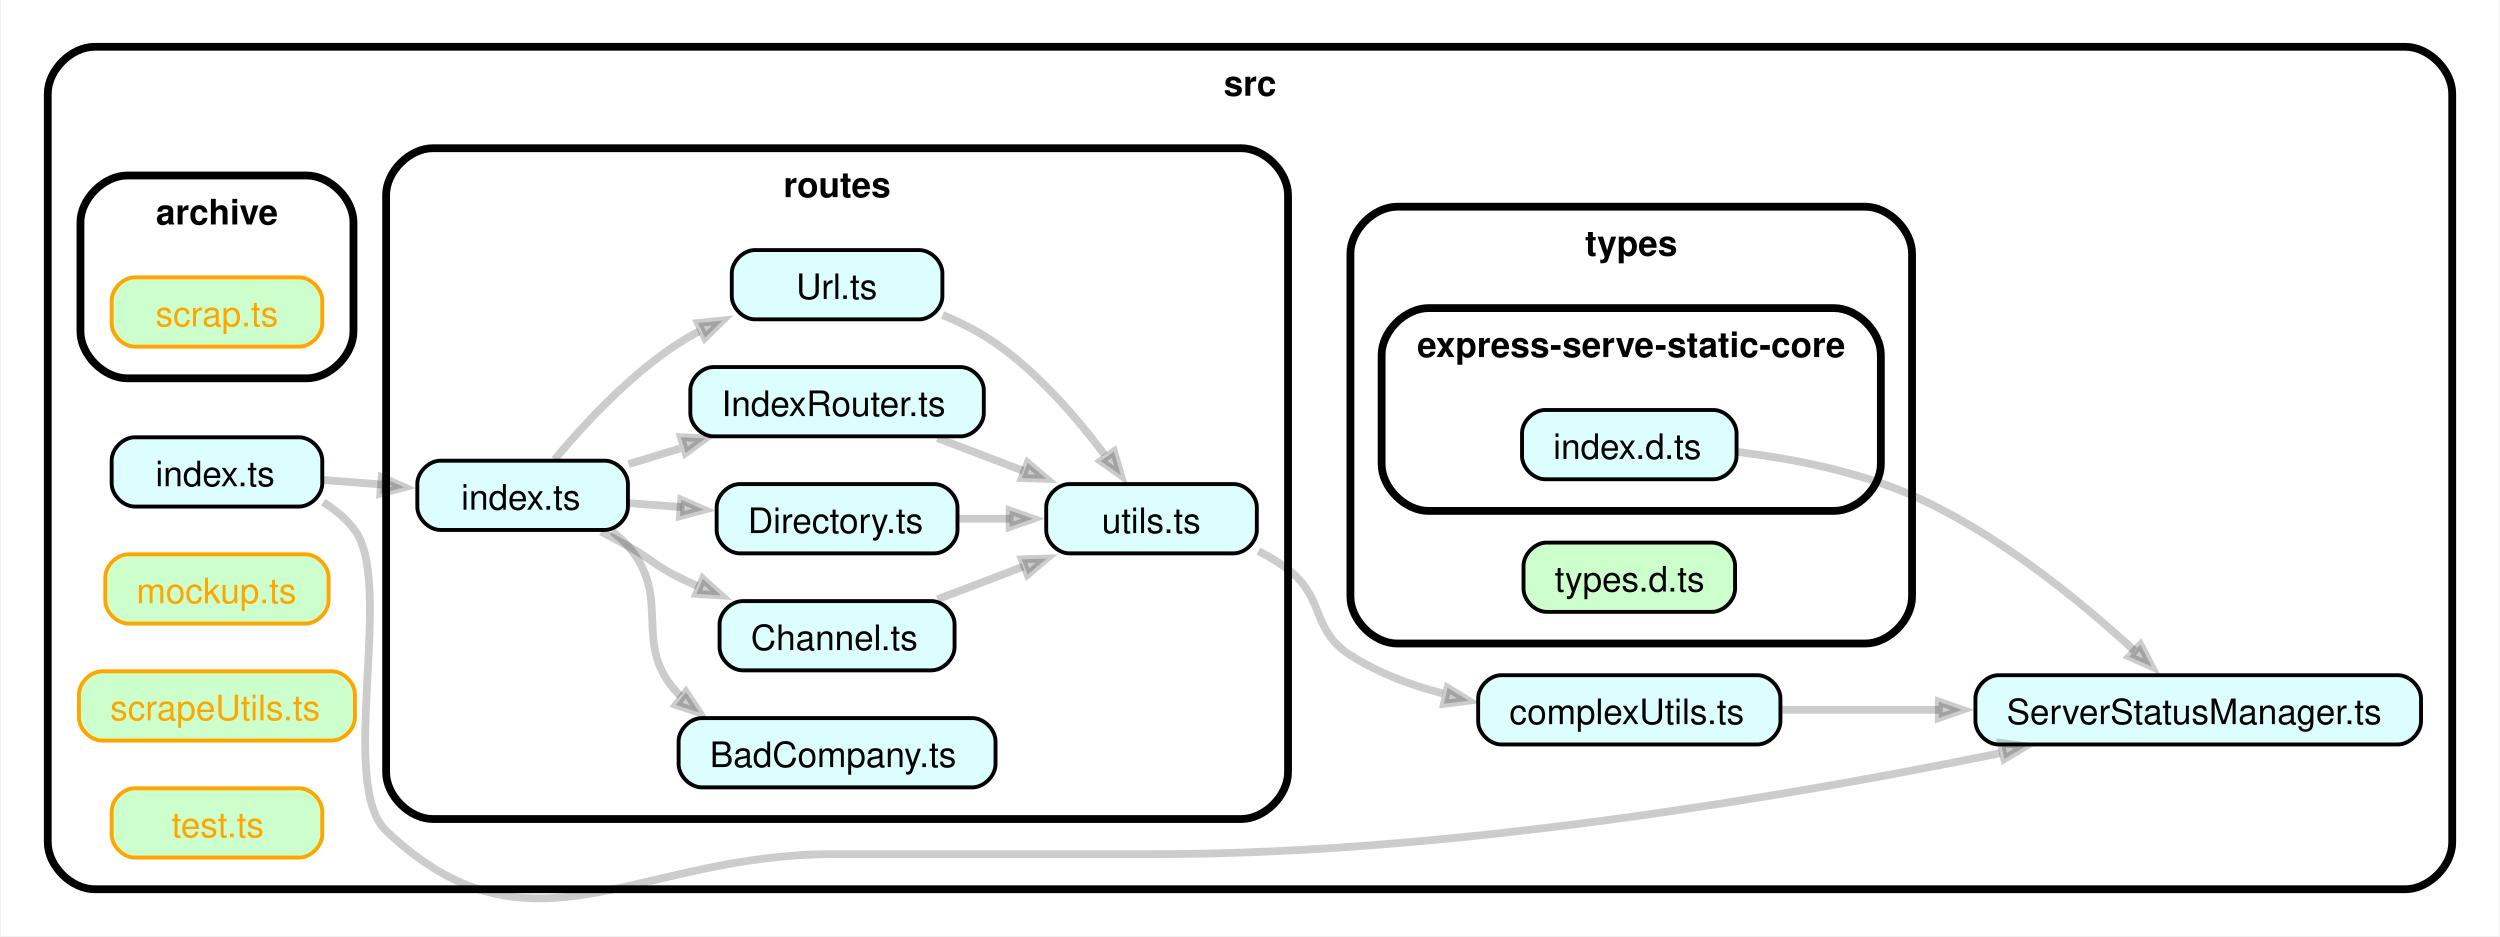
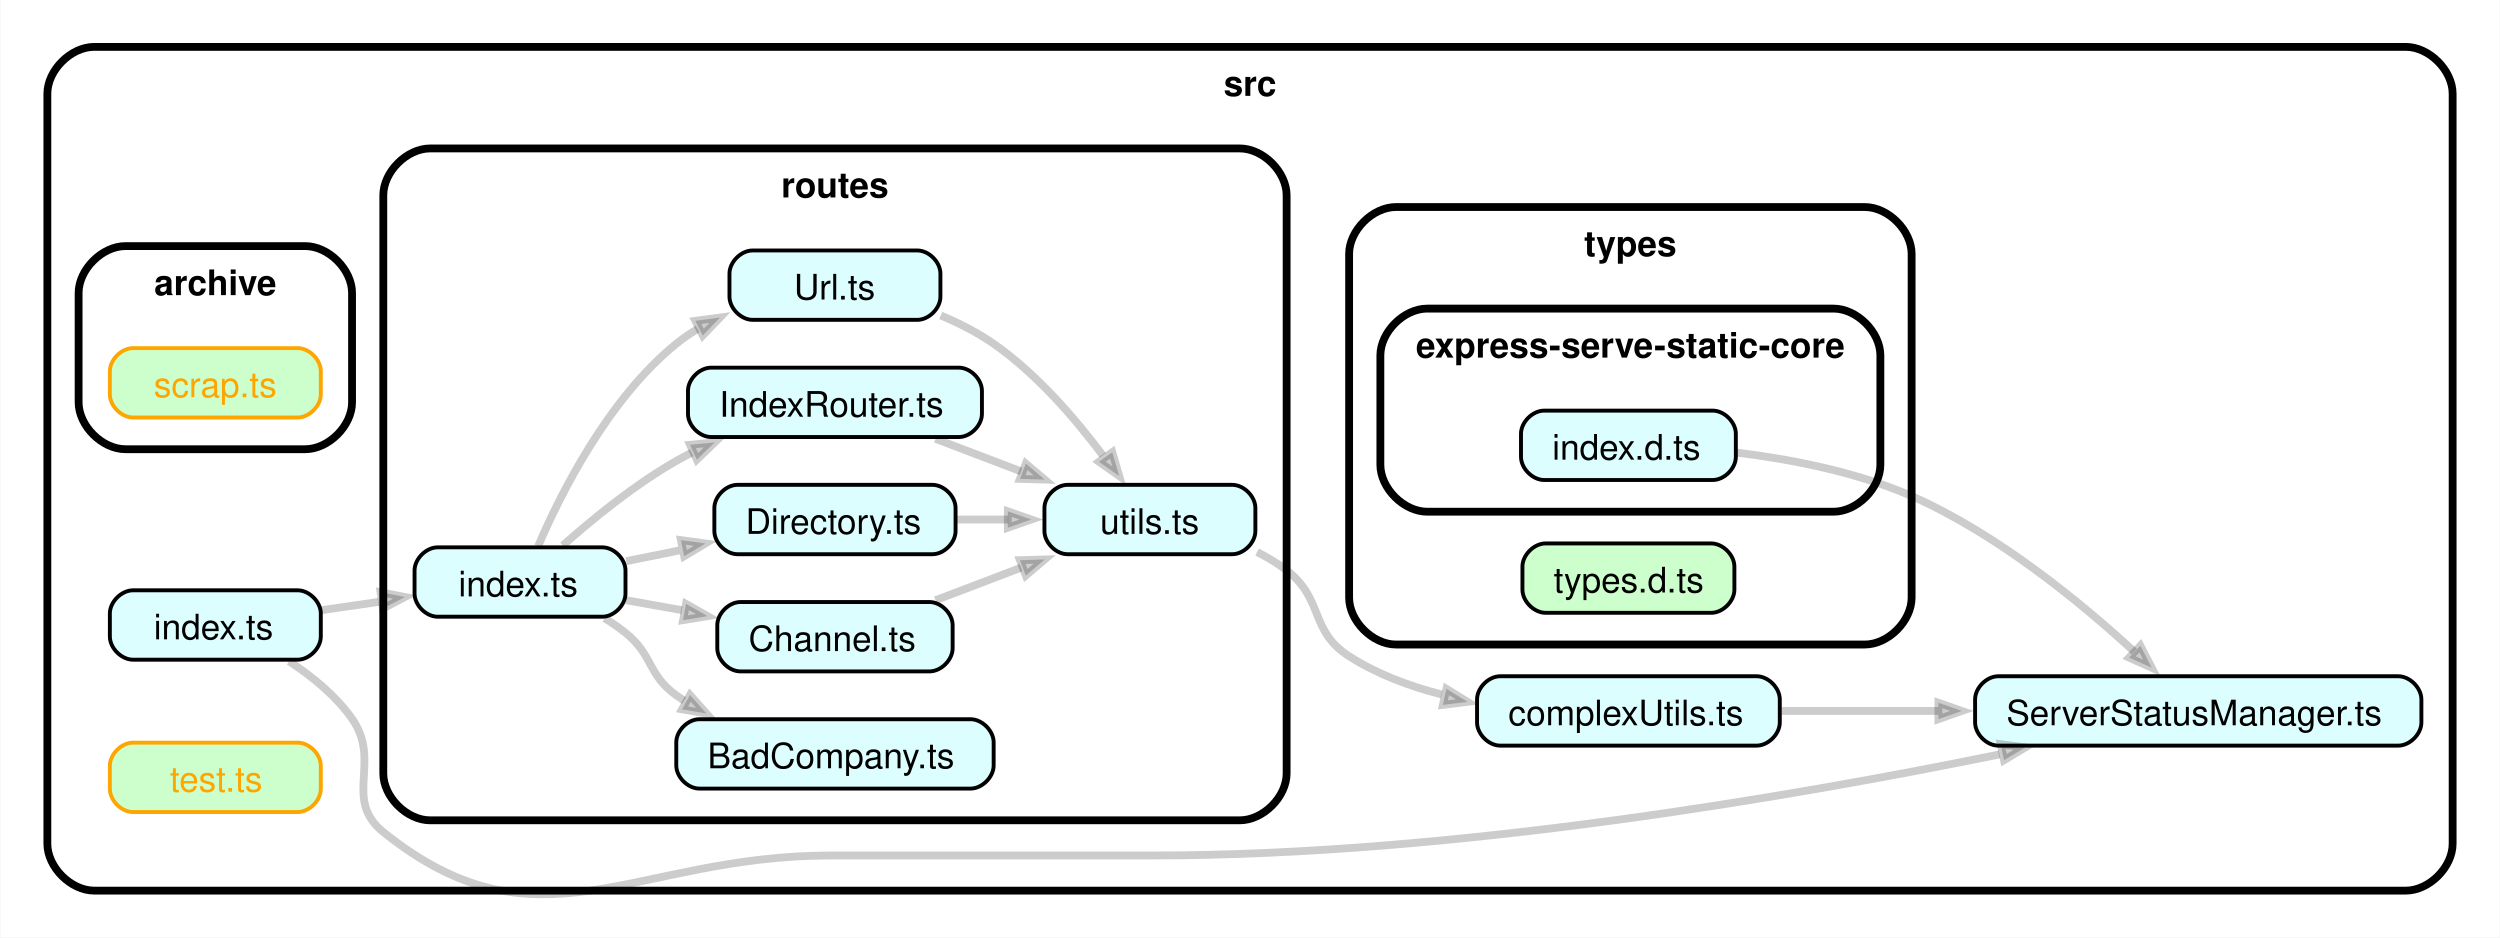
- <svg xmlns="http://www.w3.org/2000/svg" xmlns:xlink="http://www.w3.org/1999/xlink" width="641pt" height="240pt" viewBox="0.00 0.00 640.50 240.00">
+ <svg xmlns="http://www.w3.org/2000/svg" xmlns:xlink="http://www.w3.org/1999/xlink" width="640pt" height="240pt" viewBox="0.00 0.00 639.75 240.00">
  <g id="graph0" class="graph" transform="scale(1 1) rotate(0) translate(4 236)">
-     <polygon fill="white" stroke="none" points="-4,4 -4,-236 636.5,-236 636.5,4 -4,4" />
+     <polygon fill="white" stroke="none" points="-4,4 -4,-236 635.75,-236 635.75,4 -4,4" />
    <g id="clust1" class="cluster">
-       <path fill="#ffffff" stroke="black" stroke-width="2" d="M20,-8C20,-8 612.5,-8 612.5,-8 618.5,-8 624.5,-14 624.5,-20 624.5,-20 624.5,-212 624.5,-212 624.5,-218 618.5,-224 612.5,-224 612.5,-224 20,-224 20,-224 14,-224 8,-218 8,-212 8,-212 8,-20 8,-20 8,-14 14,-8 20,-8" />
-       <text text-anchor="middle" x="316.25" y="-211.45" font-family="Helvetica,sans-Serif" font-weight="bold" font-size="9.00">src</text>
+       <path fill="#ffffff" stroke="black" stroke-width="2" d="M20,-8C20,-8 611.75,-8 611.75,-8 617.75,-8 623.75,-14 623.75,-20 623.75,-20 623.75,-212 623.75,-212 623.75,-218 617.75,-224 611.75,-224 611.75,-224 20,-224 20,-224 14,-224 8,-218 8,-212 8,-212 8,-20 8,-20 8,-14 14,-8 20,-8" />
+       <text text-anchor="middle" x="315.88" y="-211.45" font-family="Helvetica,sans-Serif" font-weight="bold" font-size="9.00">src</text>
+     </g>
+     <g id="clust2" class="cluster">
+       <path fill="#ffffff" stroke="black" stroke-width="2" d="M28,-121C28,-121 74,-121 74,-121 80,-121 86,-127 86,-133 86,-133 86,-161 86,-161 86,-167 80,-173 74,-173 74,-173 28,-173 28,-173 22,-173 16,-167 16,-161 16,-161 16,-133 16,-133 16,-127 22,-121 28,-121" />
+       <text text-anchor="middle" x="51" y="-160.45" font-family="Helvetica,sans-Serif" font-weight="bold" font-size="9.00">archive</text>
    </g>
    <g id="clust3" class="cluster">
-       <path fill="#ffffff" stroke="black" stroke-width="2" d="M106.75,-26C106.75,-26 314,-26 314,-26 320,-26 326,-32 326,-38 326,-38 326,-186 326,-186 326,-192 320,-198 314,-198 314,-198 106.75,-198 106.75,-198 100.75,-198 94.75,-192 94.75,-186 94.75,-186 94.75,-38 94.75,-38 94.75,-32 100.75,-26 106.75,-26" />
-       <text text-anchor="middle" x="210.38" y="-185.45" font-family="Helvetica,sans-Serif" font-weight="bold" font-size="9.00">routes</text>
+       <path fill="#ffffff" stroke="black" stroke-width="2" d="M106,-26C106,-26 313.25,-26 313.25,-26 319.25,-26 325.25,-32 325.25,-38 325.25,-38 325.25,-186 325.25,-186 325.25,-192 319.25,-198 313.25,-198 313.25,-198 106,-198 106,-198 100,-198 94,-192 94,-186 94,-186 94,-38 94,-38 94,-32 100,-26 106,-26" />
+       <text text-anchor="middle" x="209.62" y="-185.45" font-family="Helvetica,sans-Serif" font-weight="bold" font-size="9.00">routes</text>
    </g>
    <g id="clust4" class="cluster">
-       <path fill="#ffffff" stroke="black" stroke-width="2" d="M354,-71C354,-71 474,-71 474,-71 480,-71 486,-77 486,-83 486,-83 486,-171 486,-171 486,-177 480,-183 474,-183 474,-183 354,-183 354,-183 348,-183 342,-177 342,-171 342,-171 342,-83 342,-83 342,-77 348,-71 354,-71" />
-       <text text-anchor="middle" x="414" y="-170.45" font-family="Helvetica,sans-Serif" font-weight="bold" font-size="9.00">types</text>
+       <path fill="#ffffff" stroke="black" stroke-width="2" d="M353.25,-71C353.25,-71 473.25,-71 473.25,-71 479.25,-71 485.25,-77 485.25,-83 485.25,-83 485.25,-171 485.25,-171 485.25,-177 479.25,-183 473.25,-183 473.25,-183 353.25,-183 353.25,-183 347.25,-183 341.25,-177 341.25,-171 341.25,-171 341.25,-83 341.25,-83 341.25,-77 347.25,-71 353.25,-71" />
+       <text text-anchor="middle" x="413.25" y="-170.45" font-family="Helvetica,sans-Serif" font-weight="bold" font-size="9.00">types</text>
    </g>
    <g id="clust5" class="cluster">
-       <path fill="#ffffff" stroke="black" stroke-width="2" d="M362,-105C362,-105 466,-105 466,-105 472,-105 478,-111 478,-117 478,-117 478,-145 478,-145 478,-151 472,-157 466,-157 466,-157 362,-157 362,-157 356,-157 350,-151 350,-145 350,-145 350,-117 350,-117 350,-111 356,-105 362,-105" />
-       <text text-anchor="middle" x="414" y="-144.45" font-family="Helvetica,sans-Serif" font-weight="bold" font-size="9.00">express-serve-static-core</text>
-     </g>
-     <g id="clust2" class="cluster">
-       <path fill="#ffffff" stroke="black" stroke-width="2" d="M28.38,-139C28.38,-139 74.38,-139 74.38,-139 80.38,-139 86.38,-145 86.38,-151 86.38,-151 86.38,-179 86.38,-179 86.38,-185 80.38,-191 74.38,-191 74.38,-191 28.38,-191 28.38,-191 22.38,-191 16.38,-185 16.38,-179 16.38,-179 16.38,-151 16.38,-151 16.38,-145 22.38,-139 28.38,-139" />
-       <text text-anchor="middle" x="51.38" y="-178.45" font-family="Helvetica,sans-Serif" font-weight="bold" font-size="9.00">archive</text>
+       <path fill="#ffffff" stroke="black" stroke-width="2" d="M361.25,-105C361.25,-105 465.25,-105 465.25,-105 471.25,-105 477.25,-111 477.25,-117 477.25,-117 477.25,-145 477.25,-145 477.25,-151 471.25,-157 465.25,-157 465.25,-157 361.25,-157 361.25,-157 355.25,-157 349.25,-151 349.25,-145 349.25,-145 349.25,-117 349.25,-117 349.25,-111 355.25,-105 361.25,-105" />
+       <text text-anchor="middle" x="413.25" y="-144.45" font-family="Helvetica,sans-Serif" font-weight="bold" font-size="9.00">express-serve-static-core</text>
    </g>
    <g id="node1" class="node">
      <g id="a_node1">
        <a xlink:href="src/ServerStatusManager.ts" xlink:title="ServerStatusManager.ts">
-           <path fill="#ddfeff" stroke="black" d="M610.58,-62.88C610.58,-62.88 508.17,-62.88 508.17,-62.88 505.21,-62.88 502.25,-59.92 502.25,-56.96 502.25,-56.96 502.25,-51.04 502.25,-51.04 502.25,-48.08 505.21,-45.12 508.17,-45.12 508.17,-45.12 610.58,-45.12 610.58,-45.12 613.54,-45.12 616.5,-48.08 616.5,-51.04 616.5,-51.04 616.5,-56.96 616.5,-56.96 616.5,-59.92 613.54,-62.88 610.58,-62.88" />
-           <text text-anchor="start" x="510.25" y="-50.33" font-family="Helvetica,sans-Serif" font-size="9.00">ServerStatusManager.ts</text>
+           <path fill="#ddfeff" stroke="black" d="M609.83,-62.88C609.83,-62.88 507.42,-62.88 507.42,-62.88 504.46,-62.88 501.5,-59.92 501.5,-56.96 501.5,-56.96 501.5,-51.04 501.5,-51.04 501.5,-48.08 504.46,-45.12 507.42,-45.12 507.42,-45.12 609.83,-45.12 609.83,-45.12 612.79,-45.12 615.75,-48.08 615.75,-51.04 615.75,-51.04 615.75,-56.96 615.75,-56.96 615.75,-59.92 612.79,-62.88 609.83,-62.88" />
+           <text text-anchor="start" x="509.5" y="-50.33" font-family="Helvetica,sans-Serif" font-size="9.00">ServerStatusManager.ts</text>
        </a>
      </g>
    </g>
    <g id="node2" class="node">
      <g id="a_node2">
        <a xlink:href="src/archive/scrap.ts" xlink:title="no-orphans">
-           <path fill="#ccffcc" stroke="orange" d="M72.46,-164.88C72.46,-164.88 30.29,-164.88 30.29,-164.88 27.33,-164.88 24.38,-161.92 24.38,-158.96 24.38,-158.96 24.38,-153.04 24.38,-153.04 24.38,-150.08 27.33,-147.12 30.29,-147.12 30.29,-147.12 72.46,-147.12 72.46,-147.12 75.42,-147.12 78.38,-150.08 78.38,-153.04 78.38,-153.04 78.38,-158.96 78.38,-158.96 78.38,-161.92 75.42,-164.88 72.46,-164.88" />
-           <text text-anchor="start" x="35.62" y="-152.32" font-family="Helvetica,sans-Serif" font-size="9.00" fill="orange">scrap.ts</text>
+           <path fill="#ccffcc" stroke="orange" d="M72.08,-146.88C72.08,-146.88 29.92,-146.88 29.92,-146.88 26.96,-146.88 24,-143.92 24,-140.96 24,-140.96 24,-135.04 24,-135.04 24,-132.08 26.96,-129.12 29.92,-129.12 29.92,-129.12 72.08,-129.12 72.08,-129.12 75.04,-129.12 78,-132.08 78,-135.04 78,-135.04 78,-140.96 78,-140.96 78,-143.92 75.04,-146.88 72.08,-146.88" />
+           <text text-anchor="start" x="35.25" y="-134.32" font-family="Helvetica,sans-Serif" font-size="9.00" fill="orange">scrap.ts</text>
        </a>
      </g>
    </g>
    <g id="node3" class="node">
      <g id="a_node3">
        <a xlink:href="src/complexUtils.ts" xlink:title="complexUtils.ts">
-           <path fill="#ddfeff" stroke="black" d="M446.33,-62.88C446.33,-62.88 380.67,-62.88 380.67,-62.88 377.71,-62.88 374.75,-59.92 374.75,-56.96 374.75,-56.96 374.75,-51.04 374.75,-51.04 374.75,-48.08 377.71,-45.12 380.67,-45.12 380.67,-45.12 446.33,-45.12 446.33,-45.12 449.29,-45.12 452.25,-48.08 452.25,-51.04 452.25,-51.04 452.25,-56.96 452.25,-56.96 452.25,-59.92 449.29,-62.88 446.33,-62.88" />
-           <text text-anchor="start" x="382.75" y="-50.33" font-family="Helvetica,sans-Serif" font-size="9.00">complexUtils.ts</text>
+           <path fill="#ddfeff" stroke="black" d="M445.58,-62.88C445.58,-62.88 379.92,-62.88 379.92,-62.88 376.96,-62.88 374,-59.92 374,-56.96 374,-56.96 374,-51.04 374,-51.04 374,-48.08 376.96,-45.12 379.92,-45.12 379.92,-45.12 445.58,-45.12 445.58,-45.12 448.54,-45.12 451.5,-48.08 451.5,-51.04 451.5,-51.04 451.5,-56.96 451.5,-56.96 451.5,-59.92 448.54,-62.88 445.58,-62.88" />
+           <text text-anchor="start" x="382" y="-50.33" font-family="Helvetica,sans-Serif" font-size="9.00">complexUtils.ts</text>
        </a>
      </g>
    </g>
    <g id="edge1" class="edge">
-       <path fill="none" stroke="#000000" stroke-width="2" stroke-opacity="0.2" d="M452.68,-54C465.04,-54 479.12,-54 492.88,-54" />
-       <polygon fill="#000000" fill-opacity="0.2" stroke="#000000" stroke-width="2" stroke-opacity="0.2" points="492.86,-56.1 498.86,-54 492.86,-51.9 492.86,-56.1" />
+       <path fill="none" stroke="#000000" stroke-width="2" stroke-opacity="0.2" d="M451.93,-54C464.29,-54 478.37,-54 492.13,-54" />
+       <polygon fill="#000000" fill-opacity="0.2" stroke="#000000" stroke-width="2" stroke-opacity="0.2" points="492.11,-56.1 498.11,-54 492.11,-51.9 492.11,-56.1" />
    </g>
    <g id="node4" class="node">
      <g id="a_node4">
        <a xlink:href="src/index.ts" xlink:title="index.ts">
-           <path fill="#ddfeff" stroke="black" d="M72.46,-123.88C72.46,-123.88 30.29,-123.88 30.29,-123.88 27.33,-123.88 24.38,-120.92 24.38,-117.96 24.38,-117.96 24.38,-112.04 24.38,-112.04 24.38,-109.08 27.33,-106.12 30.29,-106.12 30.29,-106.12 72.46,-106.12 72.46,-106.12 75.42,-106.12 78.38,-109.08 78.38,-112.04 78.38,-112.04 78.38,-117.96 78.38,-117.96 78.38,-120.92 75.42,-123.88 72.46,-123.88" />
-           <text text-anchor="start" x="35.62" y="-111.33" font-family="Helvetica,sans-Serif" font-size="9.00">index.ts</text>
+           <path fill="#ddfeff" stroke="black" d="M72.08,-84.88C72.08,-84.88 29.92,-84.88 29.92,-84.88 26.96,-84.88 24,-81.92 24,-78.96 24,-78.96 24,-73.04 24,-73.04 24,-70.08 26.96,-67.12 29.92,-67.12 29.92,-67.12 72.08,-67.12 72.08,-67.12 75.04,-67.12 78,-70.08 78,-73.04 78,-73.04 78,-78.96 78,-78.96 78,-81.92 75.04,-84.88 72.08,-84.88" />
+           <text text-anchor="start" x="35.25" y="-72.33" font-family="Helvetica,sans-Serif" font-size="9.00">index.ts</text>
        </a>
      </g>
    </g>
    <g id="edge3" class="edge">
-       <path fill="none" stroke="#000000" stroke-width="2" stroke-opacity="0.2" d="M78.59,-107.23C81.74,-105.32 84.6,-102.94 86.75,-100 96.91,-86.11 82.28,-34.85 94.75,-23 131.73,12.14 158.36,-17 209.38,-17 209.38,-17 209.38,-17 292,-17 368.07,-17 455.21,-31.99 508.52,-42.88" />
-       <polygon fill="#000000" fill-opacity="0.2" stroke="#000000" stroke-width="2" stroke-opacity="0.2" points="508.79,-45.5 515.1,-44.66 509.65,-41.39 508.79,-45.5" />
+       <path fill="none" stroke="#000000" stroke-width="2" stroke-opacity="0.2" d="M69.86,-66.71C75.75,-62.87 81.85,-57.91 86,-52 93.69,-41.06 83.58,-31.38 94,-23 133.76,8.96 157.61,-17 208.62,-17 208.62,-17 208.62,-17 291.25,-17 367.32,-17 454.46,-31.99 507.77,-42.88" />
+       <polygon fill="#000000" fill-opacity="0.2" stroke="#000000" stroke-width="2" stroke-opacity="0.2" points="508.04,-45.5 514.35,-44.66 508.9,-41.39 508.04,-45.5" />
    </g>
    <g id="node5" class="node">
      <g id="a_node5">
        <a xlink:href="src/routes/index.ts" xlink:title="index.ts">
-           <path fill="#ddfeff" stroke="black" d="M150.83,-117.88C150.83,-117.88 108.67,-117.88 108.67,-117.88 105.71,-117.88 102.75,-114.92 102.75,-111.96 102.75,-111.96 102.75,-106.04 102.75,-106.04 102.75,-103.08 105.71,-100.12 108.67,-100.12 108.67,-100.12 150.83,-100.12 150.83,-100.12 153.79,-100.12 156.75,-103.08 156.75,-106.04 156.75,-106.04 156.75,-111.96 156.75,-111.96 156.75,-114.92 153.79,-117.88 150.83,-117.88" />
-           <text text-anchor="start" x="114" y="-105.33" font-family="Helvetica,sans-Serif" font-size="9.00">index.ts</text>
+           <path fill="#ddfeff" stroke="black" d="M150.08,-95.88C150.08,-95.88 107.92,-95.88 107.92,-95.88 104.96,-95.88 102,-92.92 102,-89.96 102,-89.96 102,-84.04 102,-84.04 102,-81.08 104.96,-78.12 107.92,-78.12 107.92,-78.12 150.08,-78.12 150.08,-78.12 153.04,-78.12 156,-81.08 156,-84.04 156,-84.04 156,-89.96 156,-89.96 156,-92.92 153.04,-95.88 150.08,-95.88" />
+           <text text-anchor="start" x="113.25" y="-83.33" font-family="Helvetica,sans-Serif" font-size="9.00">index.ts</text>
        </a>
      </g>
    </g>
    <g id="edge2" class="edge">
-       <path fill="none" stroke="#000000" stroke-width="2" stroke-opacity="0.2" d="M78.66,-112.94C83.46,-112.56 88.54,-112.16 93.55,-111.77" />
-       <polygon fill="#000000" fill-opacity="0.2" stroke="#000000" stroke-width="2" stroke-opacity="0.2" points="93.6,-113.63 99.42,-111.07 93.27,-109.45 93.6,-113.63" />
+       <path fill="none" stroke="#000000" stroke-width="2" stroke-opacity="0.2" d="M78.15,-79.79C82.88,-80.47 87.87,-81.19 92.8,-81.91" />
+       <polygon fill="#000000" fill-opacity="0.2" stroke="#000000" stroke-width="2" stroke-opacity="0.2" points="93.3,-84.39 99.54,-83.17 93.9,-80.23 93.3,-84.39" />
    </g>
-     <g id="node7" class="node">
-       <g id="a_node7">
+     <g id="node6" class="node">
+       <g id="a_node6">
        <a xlink:href="src/routes/BadCompany.ts" xlink:title="BadCompany.ts">
-           <path fill="#ddfeff" stroke="black" d="M245.08,-51.88C245.08,-51.88 175.67,-51.88 175.67,-51.88 172.71,-51.88 169.75,-48.92 169.75,-45.96 169.75,-45.96 169.75,-40.04 169.75,-40.04 169.75,-37.08 172.71,-34.12 175.67,-34.12 175.67,-34.12 245.08,-34.12 245.08,-34.12 248.04,-34.12 251,-37.08 251,-40.04 251,-40.04 251,-45.96 251,-45.96 251,-48.92 248.04,-51.88 245.08,-51.88" />
-           <text text-anchor="start" x="177.75" y="-39.33" font-family="Helvetica,sans-Serif" font-size="9.00">BadCompany.ts</text>
+           <path fill="#ddfeff" stroke="black" d="M244.33,-51.88C244.33,-51.88 174.92,-51.88 174.92,-51.88 171.96,-51.88 169,-48.92 169,-45.96 169,-45.96 169,-40.04 169,-40.04 169,-37.08 171.96,-34.12 174.92,-34.12 174.92,-34.12 244.33,-34.12 244.33,-34.12 247.29,-34.12 250.25,-37.08 250.25,-40.04 250.25,-40.04 250.25,-45.96 250.25,-45.96 250.25,-48.92 247.29,-51.88 244.33,-51.88" />
+           <text text-anchor="start" x="177" y="-39.33" font-family="Helvetica,sans-Serif" font-size="9.00">BadCompany.ts</text>
        </a>
      </g>
    </g>
    <g id="edge8" class="edge">
-       <path fill="none" stroke="#000000" stroke-width="2" stroke-opacity="0.2" d="M152.7,-99.73C154.18,-98.61 155.55,-97.37 156.75,-96 168.5,-82.56 157.33,-70.82 169.75,-58 169.88,-57.86 170.02,-57.72 170.16,-57.59" />
-       <polygon fill="#000000" fill-opacity="0.2" stroke="#000000" stroke-width="2" stroke-opacity="0.2" points="171.62,-58.58 175.1,-53.27 169.06,-55.25 171.62,-58.58" />
+       <path fill="none" stroke="#000000" stroke-width="2" stroke-opacity="0.2" d="M150.66,-77.72C152.54,-76.57 154.35,-75.33 156,-74 163.15,-68.27 161.57,-63.36 169,-58 169.65,-57.53 170.32,-57.07 171,-56.63" />
+       <polygon fill="#000000" fill-opacity="0.2" stroke="#000000" stroke-width="2" stroke-opacity="0.2" points="172.51,-58.08 176.74,-53.33 170.47,-54.41 172.51,-58.08" />
    </g>
-     <g id="node8" class="node">
-       <g id="a_node8">
+     <g id="node7" class="node">
+       <g id="a_node7">
        <a xlink:href="src/routes/Channel.ts" xlink:title="Channel.ts">
-           <path fill="#ddfeff" stroke="black" d="M234.58,-81.88C234.58,-81.88 186.17,-81.88 186.17,-81.88 183.21,-81.88 180.25,-78.92 180.25,-75.96 180.25,-75.96 180.25,-70.04 180.25,-70.04 180.25,-67.08 183.21,-64.12 186.17,-64.12 186.17,-64.12 234.58,-64.12 234.58,-64.12 237.54,-64.12 240.5,-67.08 240.5,-70.04 240.5,-70.04 240.5,-75.96 240.5,-75.96 240.5,-78.92 237.54,-81.88 234.58,-81.88" />
-           <text text-anchor="start" x="188.25" y="-69.33" font-family="Helvetica,sans-Serif" font-size="9.00">Channel.ts</text>
+           <path fill="#ddfeff" stroke="black" d="M233.83,-81.88C233.83,-81.88 185.42,-81.88 185.42,-81.88 182.46,-81.88 179.5,-78.92 179.5,-75.96 179.5,-75.96 179.5,-70.04 179.5,-70.04 179.5,-67.08 182.46,-64.12 185.42,-64.12 185.42,-64.12 233.83,-64.12 233.83,-64.12 236.79,-64.12 239.75,-67.08 239.75,-70.04 239.75,-70.04 239.75,-75.96 239.75,-75.96 239.75,-78.92 236.79,-81.88 233.83,-81.88" />
+           <text text-anchor="start" x="187.5" y="-69.33" font-family="Helvetica,sans-Serif" font-size="9.00">Channel.ts</text>
        </a>
      </g>
    </g>
    <g id="edge9" class="edge">
-       <path fill="none" stroke="#000000" stroke-width="2" stroke-opacity="0.2" d="M149.88,-99.68C152.21,-98.47 154.54,-97.23 156.75,-96 162.68,-92.7 163.66,-90.99 169.75,-88 171.28,-87.25 172.87,-86.5 174.48,-85.78" />
-       <polygon fill="#000000" fill-opacity="0.2" stroke="#000000" stroke-width="2" stroke-opacity="0.2" points="175.94,-87.59 180.65,-83.32 174.3,-83.73 175.94,-87.59" />
+       <path fill="none" stroke="#000000" stroke-width="2" stroke-opacity="0.2" d="M156.18,-82.34C160.76,-81.52 165.61,-80.66 170.43,-79.8" />
+       <polygon fill="#000000" fill-opacity="0.2" stroke="#000000" stroke-width="2" stroke-opacity="0.2" points="171.49,-81.39 177.03,-78.27 170.75,-77.25 171.49,-81.39" />
    </g>
-     <g id="node10" class="node">
-       <g id="a_node10">
+     <g id="node9" class="node">
+       <g id="a_node9">
        <a xlink:href="src/routes/Directory.ts" xlink:title="Directory.ts">
-           <path fill="#ddfeff" stroke="black" d="M235.33,-111.88C235.33,-111.88 185.42,-111.88 185.42,-111.88 182.46,-111.88 179.5,-108.92 179.5,-105.96 179.5,-105.96 179.5,-100.04 179.5,-100.04 179.5,-97.08 182.46,-94.12 185.42,-94.12 185.42,-94.12 235.33,-94.12 235.33,-94.12 238.29,-94.12 241.25,-97.08 241.25,-100.04 241.25,-100.04 241.25,-105.96 241.25,-105.96 241.25,-108.92 238.29,-111.88 235.33,-111.88" />
-           <text text-anchor="start" x="187.5" y="-99.33" font-family="Helvetica,sans-Serif" font-size="9.00">Directory.ts</text>
+           <path fill="#ddfeff" stroke="black" d="M234.58,-111.88C234.58,-111.88 184.67,-111.88 184.67,-111.88 181.71,-111.88 178.75,-108.92 178.75,-105.96 178.75,-105.96 178.75,-100.04 178.75,-100.04 178.75,-97.08 181.71,-94.12 184.67,-94.12 184.67,-94.12 234.58,-94.12 234.58,-94.12 237.54,-94.12 240.5,-97.08 240.5,-100.04 240.5,-100.04 240.5,-105.96 240.5,-105.96 240.5,-108.92 237.54,-111.88 234.58,-111.88" />
+           <text text-anchor="start" x="186.75" y="-99.33" font-family="Helvetica,sans-Serif" font-size="9.00">Directory.ts</text>
        </a>
      </g>
    </g>
    <g id="edge10" class="edge">
-       <path fill="none" stroke="#000000" stroke-width="2" stroke-opacity="0.2" d="M156.93,-107C161.29,-106.67 165.88,-106.32 170.48,-105.97" />
-       <polygon fill="#000000" fill-opacity="0.2" stroke="#000000" stroke-width="2" stroke-opacity="0.2" points="170.41,-107.85 176.23,-105.3 170.09,-103.66 170.41,-107.85" />
+       <path fill="none" stroke="#000000" stroke-width="2" stroke-opacity="0.2" d="M156.18,-92.33C160.54,-93.21 165.13,-94.15 169.73,-95.08" />
+       <polygon fill="#000000" fill-opacity="0.2" stroke="#000000" stroke-width="2" stroke-opacity="0.2" points="170.18,-97.73 176.48,-96.87 171.02,-93.61 170.18,-97.73" />
    </g>
-     <g id="node11" class="node">
-       <g id="a_node11">
+     <g id="node10" class="node">
+       <g id="a_node10">
        <a xlink:href="src/routes/IndexRouter.ts" xlink:title="IndexRouter.ts">
-           <path fill="#ddfeff" stroke="black" d="M242.08,-141.88C242.08,-141.88 178.67,-141.88 178.67,-141.88 175.71,-141.88 172.75,-138.92 172.75,-135.96 172.75,-135.96 172.75,-130.04 172.75,-130.04 172.75,-127.08 175.71,-124.12 178.67,-124.12 178.67,-124.12 242.08,-124.12 242.08,-124.12 245.04,-124.12 248,-127.08 248,-130.04 248,-130.04 248,-135.96 248,-135.96 248,-138.92 245.04,-141.88 242.08,-141.88" />
-           <text text-anchor="start" x="180.75" y="-129.32" font-family="Helvetica,sans-Serif" font-size="9.00">IndexRouter.ts</text>
+           <path fill="#ddfeff" stroke="black" d="M241.33,-141.88C241.33,-141.88 177.92,-141.88 177.92,-141.88 174.96,-141.88 172,-138.92 172,-135.96 172,-135.96 172,-130.04 172,-130.04 172,-127.08 174.96,-124.12 177.92,-124.12 177.92,-124.12 241.33,-124.12 241.33,-124.12 244.29,-124.12 247.25,-127.08 247.25,-130.04 247.25,-130.04 247.25,-135.96 247.25,-135.96 247.25,-138.92 244.29,-141.88 241.33,-141.88" />
+           <text text-anchor="start" x="180" y="-129.32" font-family="Helvetica,sans-Serif" font-size="9.00">IndexRouter.ts</text>
        </a>
      </g>
    </g>
    <g id="edge11" class="edge">
-       <path fill="none" stroke="#000000" stroke-width="2" stroke-opacity="0.2" d="M156.93,-116.99C161.18,-118.29 165.66,-119.65 170.13,-121.02" />
-       <polygon fill="#000000" fill-opacity="0.2" stroke="#000000" stroke-width="2" stroke-opacity="0.2" points="170.33,-123.89 176.68,-123.63 171.55,-119.87 170.33,-123.89" />
+       <path fill="none" stroke="#000000" stroke-width="2" stroke-opacity="0.2" d="M139.96,-96.36C147.49,-103.06 158.32,-111.93 169,-118 170.28,-118.72 171.59,-119.43 172.94,-120.11" />
+       <polygon fill="#000000" fill-opacity="0.2" stroke="#000000" stroke-width="2" stroke-opacity="0.2" points="172.51,-122.14 178.84,-122.74 174.26,-118.33 172.51,-122.14" />
    </g>
-     <g id="node12" class="node">
-       <g id="a_node12">
+     <g id="node11" class="node">
+       <g id="a_node11">
        <a xlink:href="src/routes/Url.ts" xlink:title="Url.ts">
-           <path fill="#ddfeff" stroke="black" d="M231.46,-171.88C231.46,-171.88 189.29,-171.88 189.29,-171.88 186.33,-171.88 183.38,-168.92 183.38,-165.96 183.38,-165.96 183.38,-160.04 183.38,-160.04 183.38,-157.08 186.33,-154.12 189.29,-154.12 189.29,-154.12 231.46,-154.12 231.46,-154.12 234.42,-154.12 237.38,-157.08 237.38,-160.04 237.38,-160.04 237.38,-165.96 237.38,-165.96 237.38,-168.92 234.42,-171.88 231.46,-171.88" />
-           <text text-anchor="start" x="199.88" y="-159.32" font-family="Helvetica,sans-Serif" font-size="9.00">Url.ts</text>
+           <path fill="#ddfeff" stroke="black" d="M230.71,-171.88C230.71,-171.88 188.54,-171.88 188.54,-171.88 185.58,-171.88 182.62,-168.92 182.62,-165.96 182.62,-165.96 182.62,-160.04 182.62,-160.04 182.62,-157.08 185.58,-154.12 188.54,-154.12 188.54,-154.12 230.71,-154.12 230.71,-154.12 233.67,-154.12 236.62,-157.08 236.62,-160.04 236.62,-160.04 236.62,-165.96 236.62,-165.96 236.62,-168.92 233.67,-171.88 230.71,-171.88" />
+           <text text-anchor="start" x="199.12" y="-159.32" font-family="Helvetica,sans-Serif" font-size="9.00">Url.ts</text>
        </a>
      </g>
    </g>
    <g id="edge12" class="edge">
-       <path fill="none" stroke="#000000" stroke-width="2" stroke-opacity="0.2" d="M137.93,-118.16C145.16,-126.86 157.04,-139.79 169.75,-148 171.41,-149.07 173.15,-150.08 174.95,-151.03" />
-       <polygon fill="#000000" fill-opacity="0.2" stroke="#000000" stroke-width="2" stroke-opacity="0.2" points="174.71,-153.18 181.03,-153.83 176.49,-149.38 174.71,-153.18" />
+       <path fill="none" stroke="#000000" stroke-width="2" stroke-opacity="0.2" d="M133.63,-96.17C139.29,-109.38 151.43,-133.74 169,-148 170.7,-149.38 172.54,-150.64 174.46,-151.79" />
+       <polygon fill="#000000" fill-opacity="0.2" stroke="#000000" stroke-width="2" stroke-opacity="0.2" points="173.88,-153.87 180.19,-154.71 175.79,-150.12 173.88,-153.87" />
    </g>
-     <g id="node6" class="node">
-       <g id="a_node6">
-         <a xlink:href="src/mockup.ts" xlink:title="no-orphans">
-           <path fill="#ccffcc" stroke="orange" d="M74.08,-93.88C74.08,-93.88 28.67,-93.88 28.67,-93.88 25.71,-93.88 22.75,-90.92 22.75,-87.96 22.75,-87.96 22.75,-82.04 22.75,-82.04 22.75,-79.08 25.71,-76.12 28.67,-76.12 28.67,-76.12 74.08,-76.12 74.08,-76.12 77.04,-76.12 80,-79.08 80,-82.04 80,-82.04 80,-87.96 80,-87.96 80,-90.92 77.04,-93.88 74.08,-93.88" />
-           <text text-anchor="start" x="30.75" y="-81.33" font-family="Helvetica,sans-Serif" font-size="9.00" fill="orange">mockup.ts</text>
-         </a>
-       </g>
-     </g>
-     <g id="node9" class="node">
-       <g id="a_node9">
+     <g id="node8" class="node">
+       <g id="a_node8">
        <a xlink:href="src/routes/utils.ts" xlink:title="utils.ts">
-           <path fill="#ddfeff" stroke="black" d="M312.08,-111.88C312.08,-111.88 269.92,-111.88 269.92,-111.88 266.96,-111.88 264,-108.92 264,-105.96 264,-105.96 264,-100.04 264,-100.04 264,-97.08 266.96,-94.12 269.92,-94.12 269.92,-94.12 312.08,-94.12 312.08,-94.12 315.04,-94.12 318,-97.08 318,-100.04 318,-100.04 318,-105.96 318,-105.96 318,-108.92 315.04,-111.88 312.08,-111.88" />
-           <text text-anchor="start" x="278.25" y="-99.33" font-family="Helvetica,sans-Serif" font-size="9.00">utils.ts</text>
+           <path fill="#ddfeff" stroke="black" d="M311.33,-111.88C311.33,-111.88 269.17,-111.88 269.17,-111.88 266.21,-111.88 263.25,-108.92 263.25,-105.96 263.25,-105.96 263.25,-100.04 263.25,-100.04 263.25,-97.08 266.21,-94.12 269.17,-94.12 269.17,-94.12 311.33,-94.12 311.33,-94.12 314.29,-94.12 317.25,-97.08 317.25,-100.04 317.25,-100.04 317.25,-105.96 317.25,-105.96 317.25,-108.92 314.29,-111.88 311.33,-111.88" />
+           <text text-anchor="start" x="277.5" y="-99.33" font-family="Helvetica,sans-Serif" font-size="9.00">utils.ts</text>
        </a>
      </g>
    </g>
    <g id="edge4" class="edge">
-       <path fill="none" stroke="#000000" stroke-width="2" stroke-opacity="0.2" d="M236.11,-82.34C241.05,-84.21 246.19,-86.16 251,-88 253.29,-88.87 255.65,-89.78 258.03,-90.69" />
-       <polygon fill="#000000" fill-opacity="0.2" stroke="#000000" stroke-width="2" stroke-opacity="0.2" points="257.73,-92.59 264.08,-92.78 259.23,-88.67 257.73,-92.59" />
+       <path fill="none" stroke="#000000" stroke-width="2" stroke-opacity="0.2" d="M235.36,-82.34C240.3,-84.21 245.44,-86.16 250.25,-88 252.54,-88.87 254.9,-89.78 257.28,-90.69" />
+       <polygon fill="#000000" fill-opacity="0.2" stroke="#000000" stroke-width="2" stroke-opacity="0.2" points="256.98,-92.59 263.33,-92.78 258.48,-88.67 256.98,-92.59" />
    </g>
    <g id="edge13" class="edge">
-       <path fill="none" stroke="#000000" stroke-width="2" stroke-opacity="0.2" d="M318.44,-94.68C321.12,-93.32 323.69,-91.77 326,-90 335.6,-82.65 331.81,-74.51 342,-68 349.1,-63.46 357.36,-60.34 365.68,-58.21" />
-       <polygon fill="#000000" fill-opacity="0.2" stroke="#000000" stroke-width="2" stroke-opacity="0.2" points="366.9,-59.65 372.31,-56.33 366,-55.55 366.9,-59.65" />
+       <path fill="none" stroke="#000000" stroke-width="2" stroke-opacity="0.2" d="M317.69,-94.68C320.37,-93.32 322.94,-91.77 325.25,-90 334.85,-82.65 331.06,-74.51 341.25,-68 348.35,-63.46 356.61,-60.34 364.93,-58.21" />
+       <polygon fill="#000000" fill-opacity="0.2" stroke="#000000" stroke-width="2" stroke-opacity="0.2" points="366.15,-59.65 371.56,-56.33 365.25,-55.55 366.15,-59.65" />
    </g>
    <g id="edge5" class="edge">
-       <path fill="none" stroke="#000000" stroke-width="2" stroke-opacity="0.2" d="M241.55,-103C245.87,-103 250.34,-103 254.75,-103" />
-       <polygon fill="#000000" fill-opacity="0.2" stroke="#000000" stroke-width="2" stroke-opacity="0.2" points="254.63,-105.1 260.63,-103 254.63,-100.9 254.63,-105.1" />
+       <path fill="none" stroke="#000000" stroke-width="2" stroke-opacity="0.2" d="M240.8,-103C245.12,-103 249.59,-103 254,-103" />
+       <polygon fill="#000000" fill-opacity="0.2" stroke="#000000" stroke-width="2" stroke-opacity="0.2" points="253.88,-105.1 259.88,-103 253.88,-100.9 253.88,-105.1" />
    </g>
    <g id="edge6" class="edge">
-       <path fill="none" stroke="#000000" stroke-width="2" stroke-opacity="0.2" d="M236.11,-123.66C241.05,-121.79 246.19,-119.84 251,-118 253.29,-117.13 255.65,-116.22 258.03,-115.31" />
-       <polygon fill="#000000" fill-opacity="0.2" stroke="#000000" stroke-width="2" stroke-opacity="0.2" points="259.23,-117.33 264.08,-113.22 257.73,-113.41 259.23,-117.33" />
+       <path fill="none" stroke="#000000" stroke-width="2" stroke-opacity="0.2" d="M235.36,-123.66C240.3,-121.79 245.44,-119.84 250.25,-118 252.54,-117.13 254.9,-116.22 257.28,-115.31" />
+       <polygon fill="#000000" fill-opacity="0.2" stroke="#000000" stroke-width="2" stroke-opacity="0.2" points="258.48,-117.33 263.33,-113.22 256.98,-113.41 258.48,-117.33" />
    </g>
    <g id="edge7" class="edge">
-       <path fill="none" stroke="#000000" stroke-width="2" stroke-opacity="0.2" d="M237.46,-155.24C242.18,-153.26 246.9,-150.86 251,-148 261.99,-140.33 271.86,-128.88 278.92,-119.45" />
-       <polygon fill="#000000" fill-opacity="0.2" stroke="#000000" stroke-width="2" stroke-opacity="0.2" points="281.37,-120.24 283.15,-114.13 277.95,-117.79 281.37,-120.24" />
+       <path fill="none" stroke="#000000" stroke-width="2" stroke-opacity="0.2" d="M236.71,-155.24C241.43,-153.26 246.15,-150.86 250.25,-148 261.24,-140.33 271.11,-128.88 278.17,-119.45" />
+       <polygon fill="#000000" fill-opacity="0.2" stroke="#000000" stroke-width="2" stroke-opacity="0.2" points="280.62,-120.24 282.4,-114.13 277.2,-117.79 280.62,-120.24" />
+     </g>
+     <g id="node12" class="node">
+       <g id="a_node12">
+         <a xlink:href="src/test.ts" xlink:title="no-orphans">
+           <path fill="#ccffcc" stroke="orange" d="M72.08,-45.88C72.08,-45.88 29.92,-45.88 29.92,-45.88 26.96,-45.88 24,-42.92 24,-39.96 24,-39.96 24,-34.04 24,-34.04 24,-31.08 26.96,-28.12 29.92,-28.12 29.92,-28.12 72.08,-28.12 72.08,-28.12 75.04,-28.12 78,-31.08 78,-34.04 78,-34.04 78,-39.96 78,-39.96 78,-42.92 75.04,-45.88 72.08,-45.88" />
+           <text text-anchor="start" x="39.38" y="-33.33" font-family="Helvetica,sans-Serif" font-size="9.00" fill="orange">test.ts</text>
+         </a>
+       </g>
    </g>
    <g id="node13" class="node">
      <g id="a_node13">
-         <a xlink:href="src/scrapeUtils.ts" xlink:title="no-orphans">
-           <path fill="#ccffcc" stroke="orange" d="M80.83,-63.88C80.83,-63.88 21.92,-63.88 21.92,-63.88 18.96,-63.88 16,-60.92 16,-57.96 16,-57.96 16,-52.04 16,-52.04 16,-49.08 18.96,-46.12 21.92,-46.12 21.92,-46.12 80.83,-46.12 80.83,-46.12 83.79,-46.12 86.75,-49.08 86.75,-52.04 86.75,-52.04 86.75,-57.96 86.75,-57.96 86.75,-60.92 83.79,-63.88 80.83,-63.88" />
-           <text text-anchor="start" x="24" y="-51.33" font-family="Helvetica,sans-Serif" font-size="9.00" fill="orange">scrapeUtils.ts</text>
-         </a>
-       </g>
-     </g>
-     <g id="node14" class="node">
-       <g id="a_node14">
-         <a xlink:href="src/test.ts" xlink:title="no-orphans">
-           <path fill="#ccffcc" stroke="orange" d="M72.46,-33.88C72.46,-33.88 30.29,-33.88 30.29,-33.88 27.33,-33.88 24.38,-30.92 24.38,-27.96 24.38,-27.96 24.38,-22.04 24.38,-22.04 24.38,-19.08 27.33,-16.12 30.29,-16.12 30.29,-16.12 72.46,-16.12 72.46,-16.12 75.42,-16.12 78.38,-19.08 78.38,-22.04 78.38,-22.04 78.38,-27.96 78.38,-27.96 78.38,-30.92 75.42,-33.88 72.46,-33.88" />
-           <text text-anchor="start" x="39.75" y="-21.32" font-family="Helvetica,sans-Serif" font-size="9.00" fill="orange">test.ts</text>
-         </a>
-       </g>
-     </g>
-     <g id="node15" class="node">
-       <g id="a_node15">
        <a xlink:href="src/types/express-serve-static-core/index.d.ts" xlink:title="index.d.ts">
-           <path fill="#ddfeff" stroke="black" d="M435.08,-130.88C435.08,-130.88 391.92,-130.88 391.92,-130.88 388.96,-130.88 386,-127.92 386,-124.96 386,-124.96 386,-119.04 386,-119.04 386,-116.08 388.96,-113.12 391.92,-113.12 391.92,-113.12 435.08,-113.12 435.08,-113.12 438.04,-113.12 441,-116.08 441,-119.04 441,-119.04 441,-124.96 441,-124.96 441,-127.92 438.04,-130.88 435.08,-130.88" />
-           <text text-anchor="start" x="394" y="-118.33" font-family="Helvetica,sans-Serif" font-size="9.00">index.d.ts</text>
+           <path fill="#ddfeff" stroke="black" d="M434.33,-130.88C434.33,-130.88 391.17,-130.88 391.17,-130.88 388.21,-130.88 385.25,-127.92 385.25,-124.96 385.25,-124.96 385.25,-119.04 385.25,-119.04 385.25,-116.08 388.21,-113.12 391.17,-113.12 391.17,-113.12 434.33,-113.12 434.33,-113.12 437.29,-113.12 440.25,-116.08 440.25,-119.04 440.25,-119.04 440.25,-124.96 440.25,-124.96 440.25,-127.92 437.29,-130.88 434.33,-130.88" />
+           <text text-anchor="start" x="393.25" y="-118.33" font-family="Helvetica,sans-Serif" font-size="9.00">index.d.ts</text>
        </a>
      </g>
    </g>
    <g id="edge14" class="edge">
-       <path fill="none" stroke="#000000" stroke-width="2" stroke-opacity="0.2" d="M441.18,-120.14C455.01,-118.45 471.91,-115.2 486,-109 507.89,-99.36 529.23,-81.85 543,-69.18" />
-       <polygon fill="#000000" fill-opacity="0.2" stroke="#000000" stroke-width="2" stroke-opacity="0.2" points="544.56,-70.7 547.47,-65.05 541.67,-67.65 544.56,-70.7" />
+       <path fill="none" stroke="#000000" stroke-width="2" stroke-opacity="0.2" d="M440.43,-120.14C454.26,-118.45 471.16,-115.2 485.25,-109 507.14,-99.36 528.48,-81.85 542.25,-69.18" />
+       <polygon fill="#000000" fill-opacity="0.2" stroke="#000000" stroke-width="2" stroke-opacity="0.2" points="543.81,-70.7 546.72,-65.05 540.92,-67.65 543.81,-70.7" />
    </g>
-     <g id="node16" class="node">
-       <g id="a_node16">
+     <g id="node14" class="node">
+       <g id="a_node14">
        <a xlink:href="src/types/types.d.ts" xlink:title="types.d.ts">
-           <path fill="#ccffcc" stroke="black" d="M434.71,-96.88C434.71,-96.88 392.29,-96.88 392.29,-96.88 389.33,-96.88 386.38,-93.92 386.38,-90.96 386.38,-90.96 386.38,-85.04 386.38,-85.04 386.38,-82.08 389.33,-79.12 392.29,-79.12 392.29,-79.12 434.71,-79.12 434.71,-79.12 437.67,-79.12 440.62,-82.08 440.62,-85.04 440.62,-85.04 440.62,-90.96 440.62,-90.96 440.62,-93.92 437.67,-96.88 434.71,-96.88" />
-           <text text-anchor="start" x="394.38" y="-84.33" font-family="Helvetica,sans-Serif" font-size="9.00">types.d.ts</text>
+           <path fill="#ccffcc" stroke="black" d="M433.96,-96.88C433.96,-96.88 391.54,-96.88 391.54,-96.88 388.58,-96.88 385.62,-93.92 385.62,-90.96 385.62,-90.96 385.62,-85.04 385.62,-85.04 385.62,-82.08 388.58,-79.12 391.54,-79.12 391.54,-79.12 433.96,-79.12 433.96,-79.12 436.92,-79.12 439.88,-82.08 439.88,-85.04 439.88,-85.04 439.88,-90.96 439.88,-90.96 439.88,-93.92 436.92,-96.88 433.96,-96.88" />
+           <text text-anchor="start" x="393.62" y="-84.33" font-family="Helvetica,sans-Serif" font-size="9.00">types.d.ts</text>
        </a>
      </g>
    </g>
  </g>
</svg>
